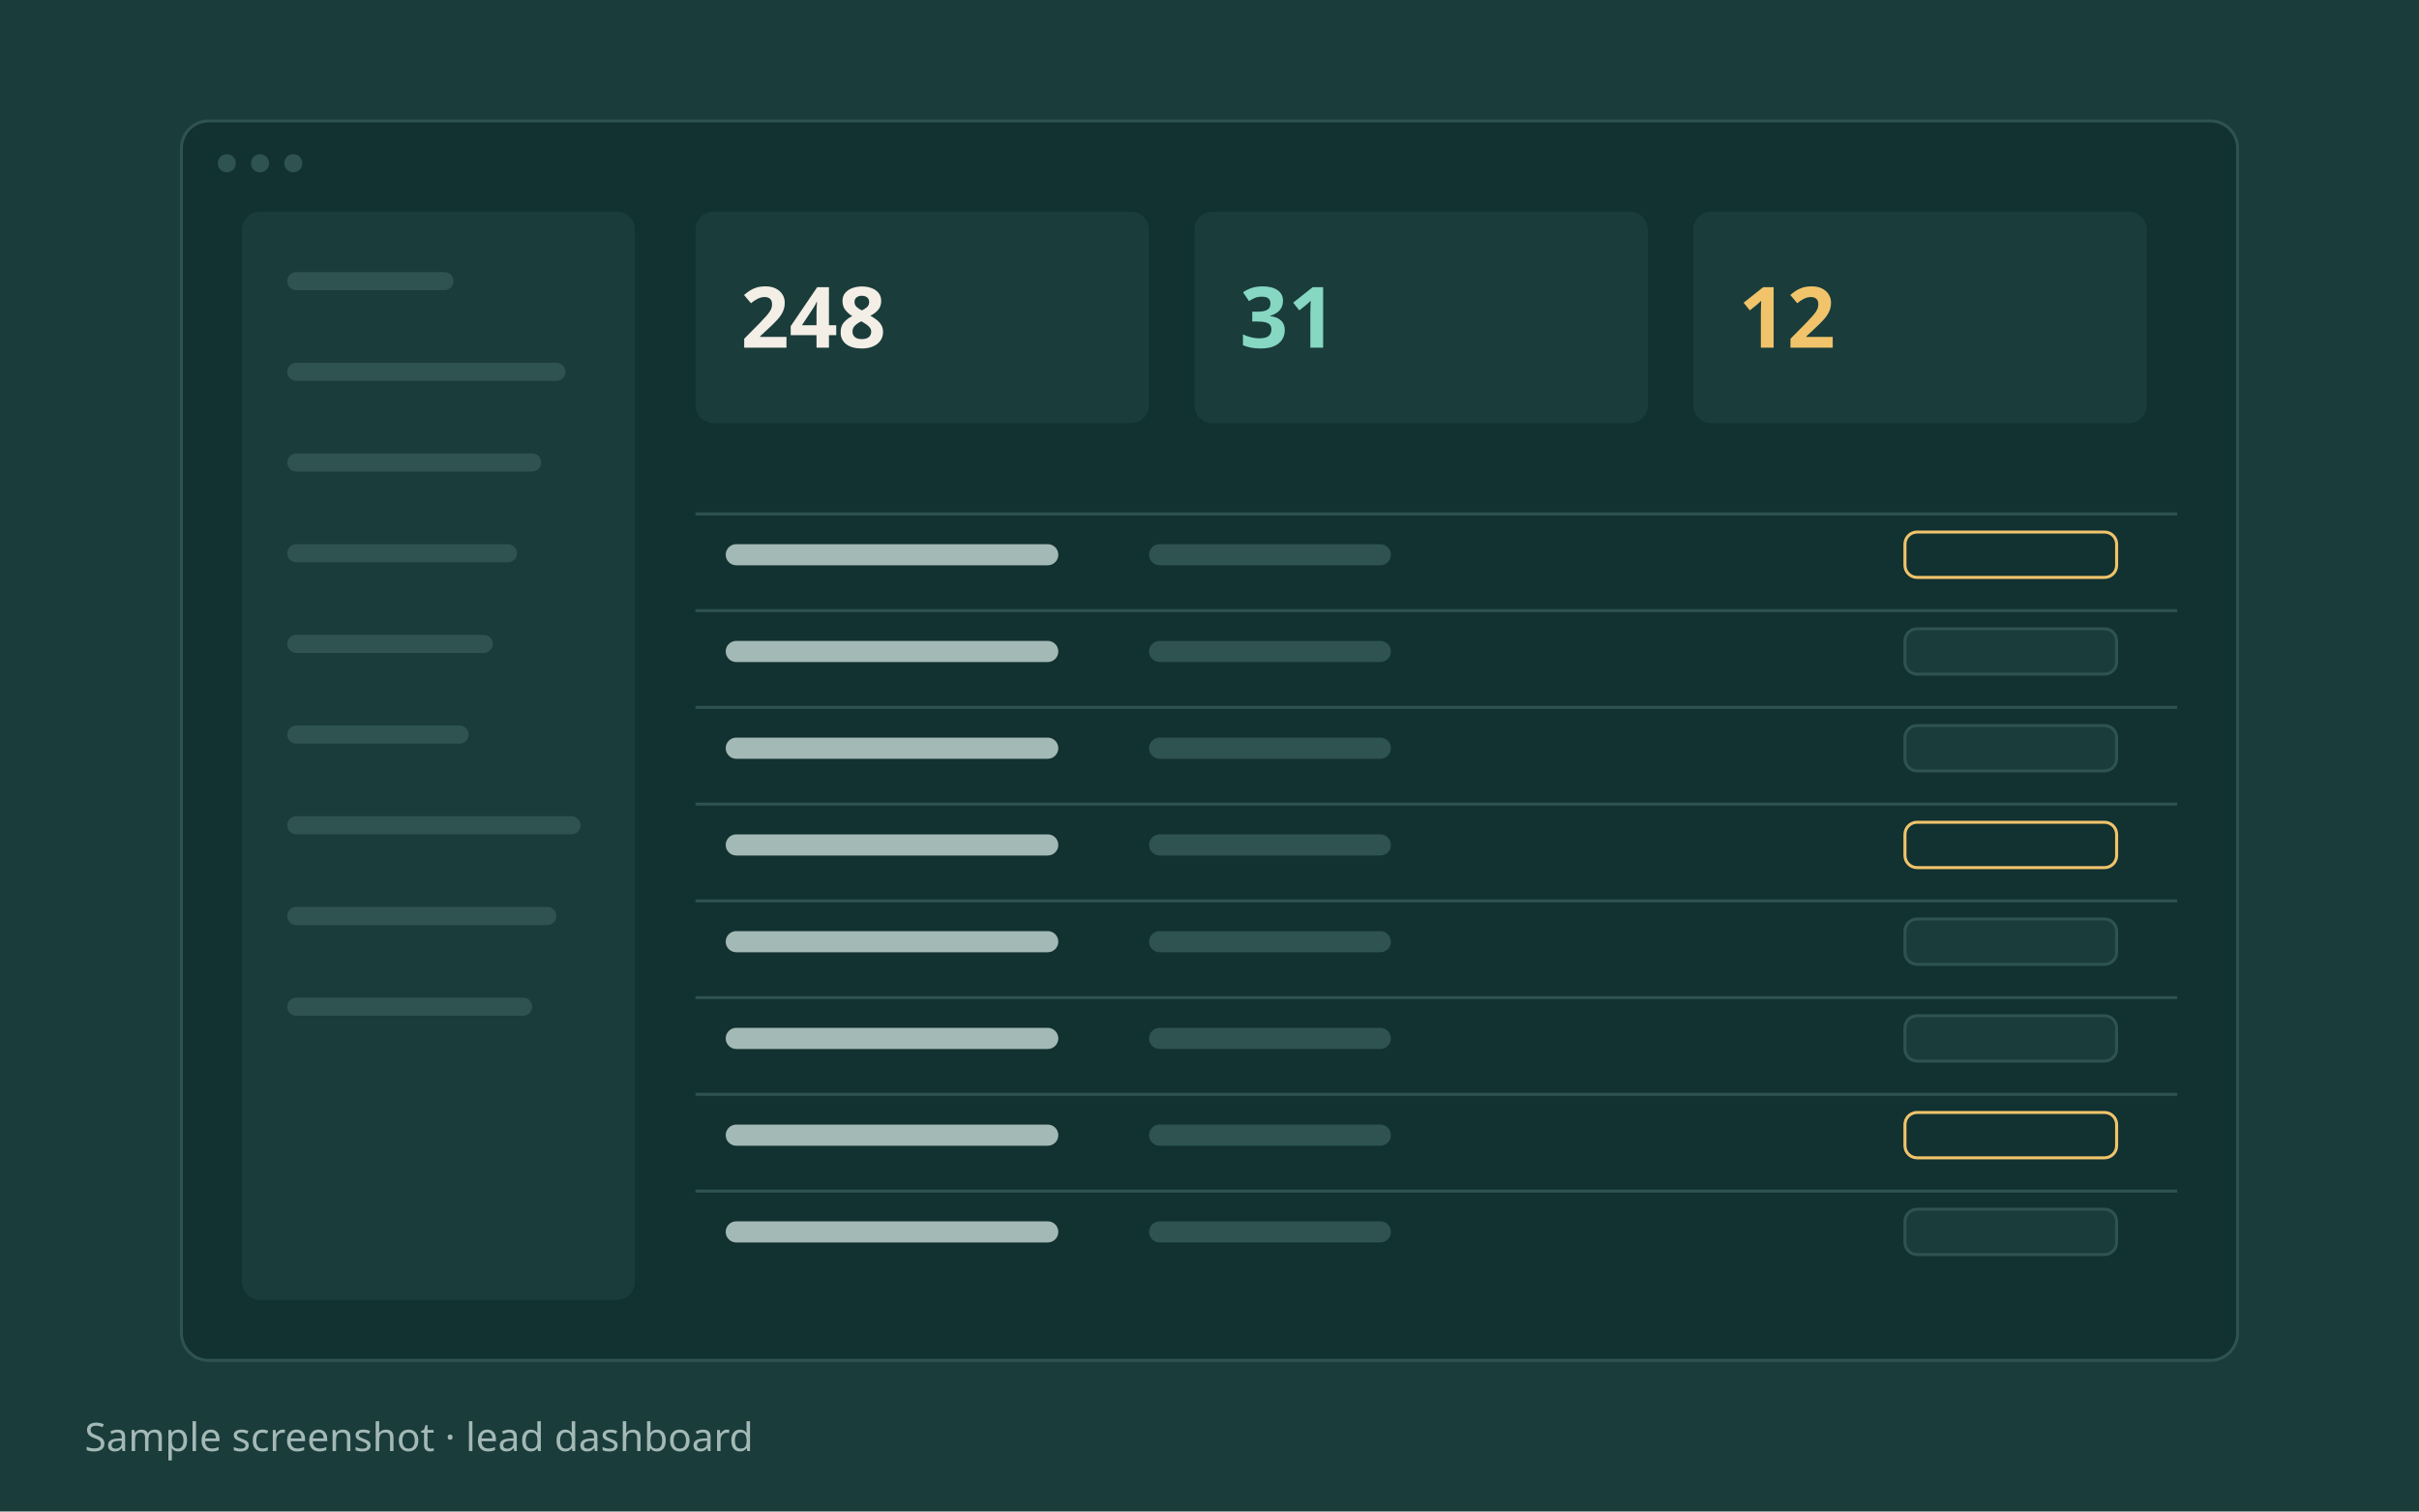
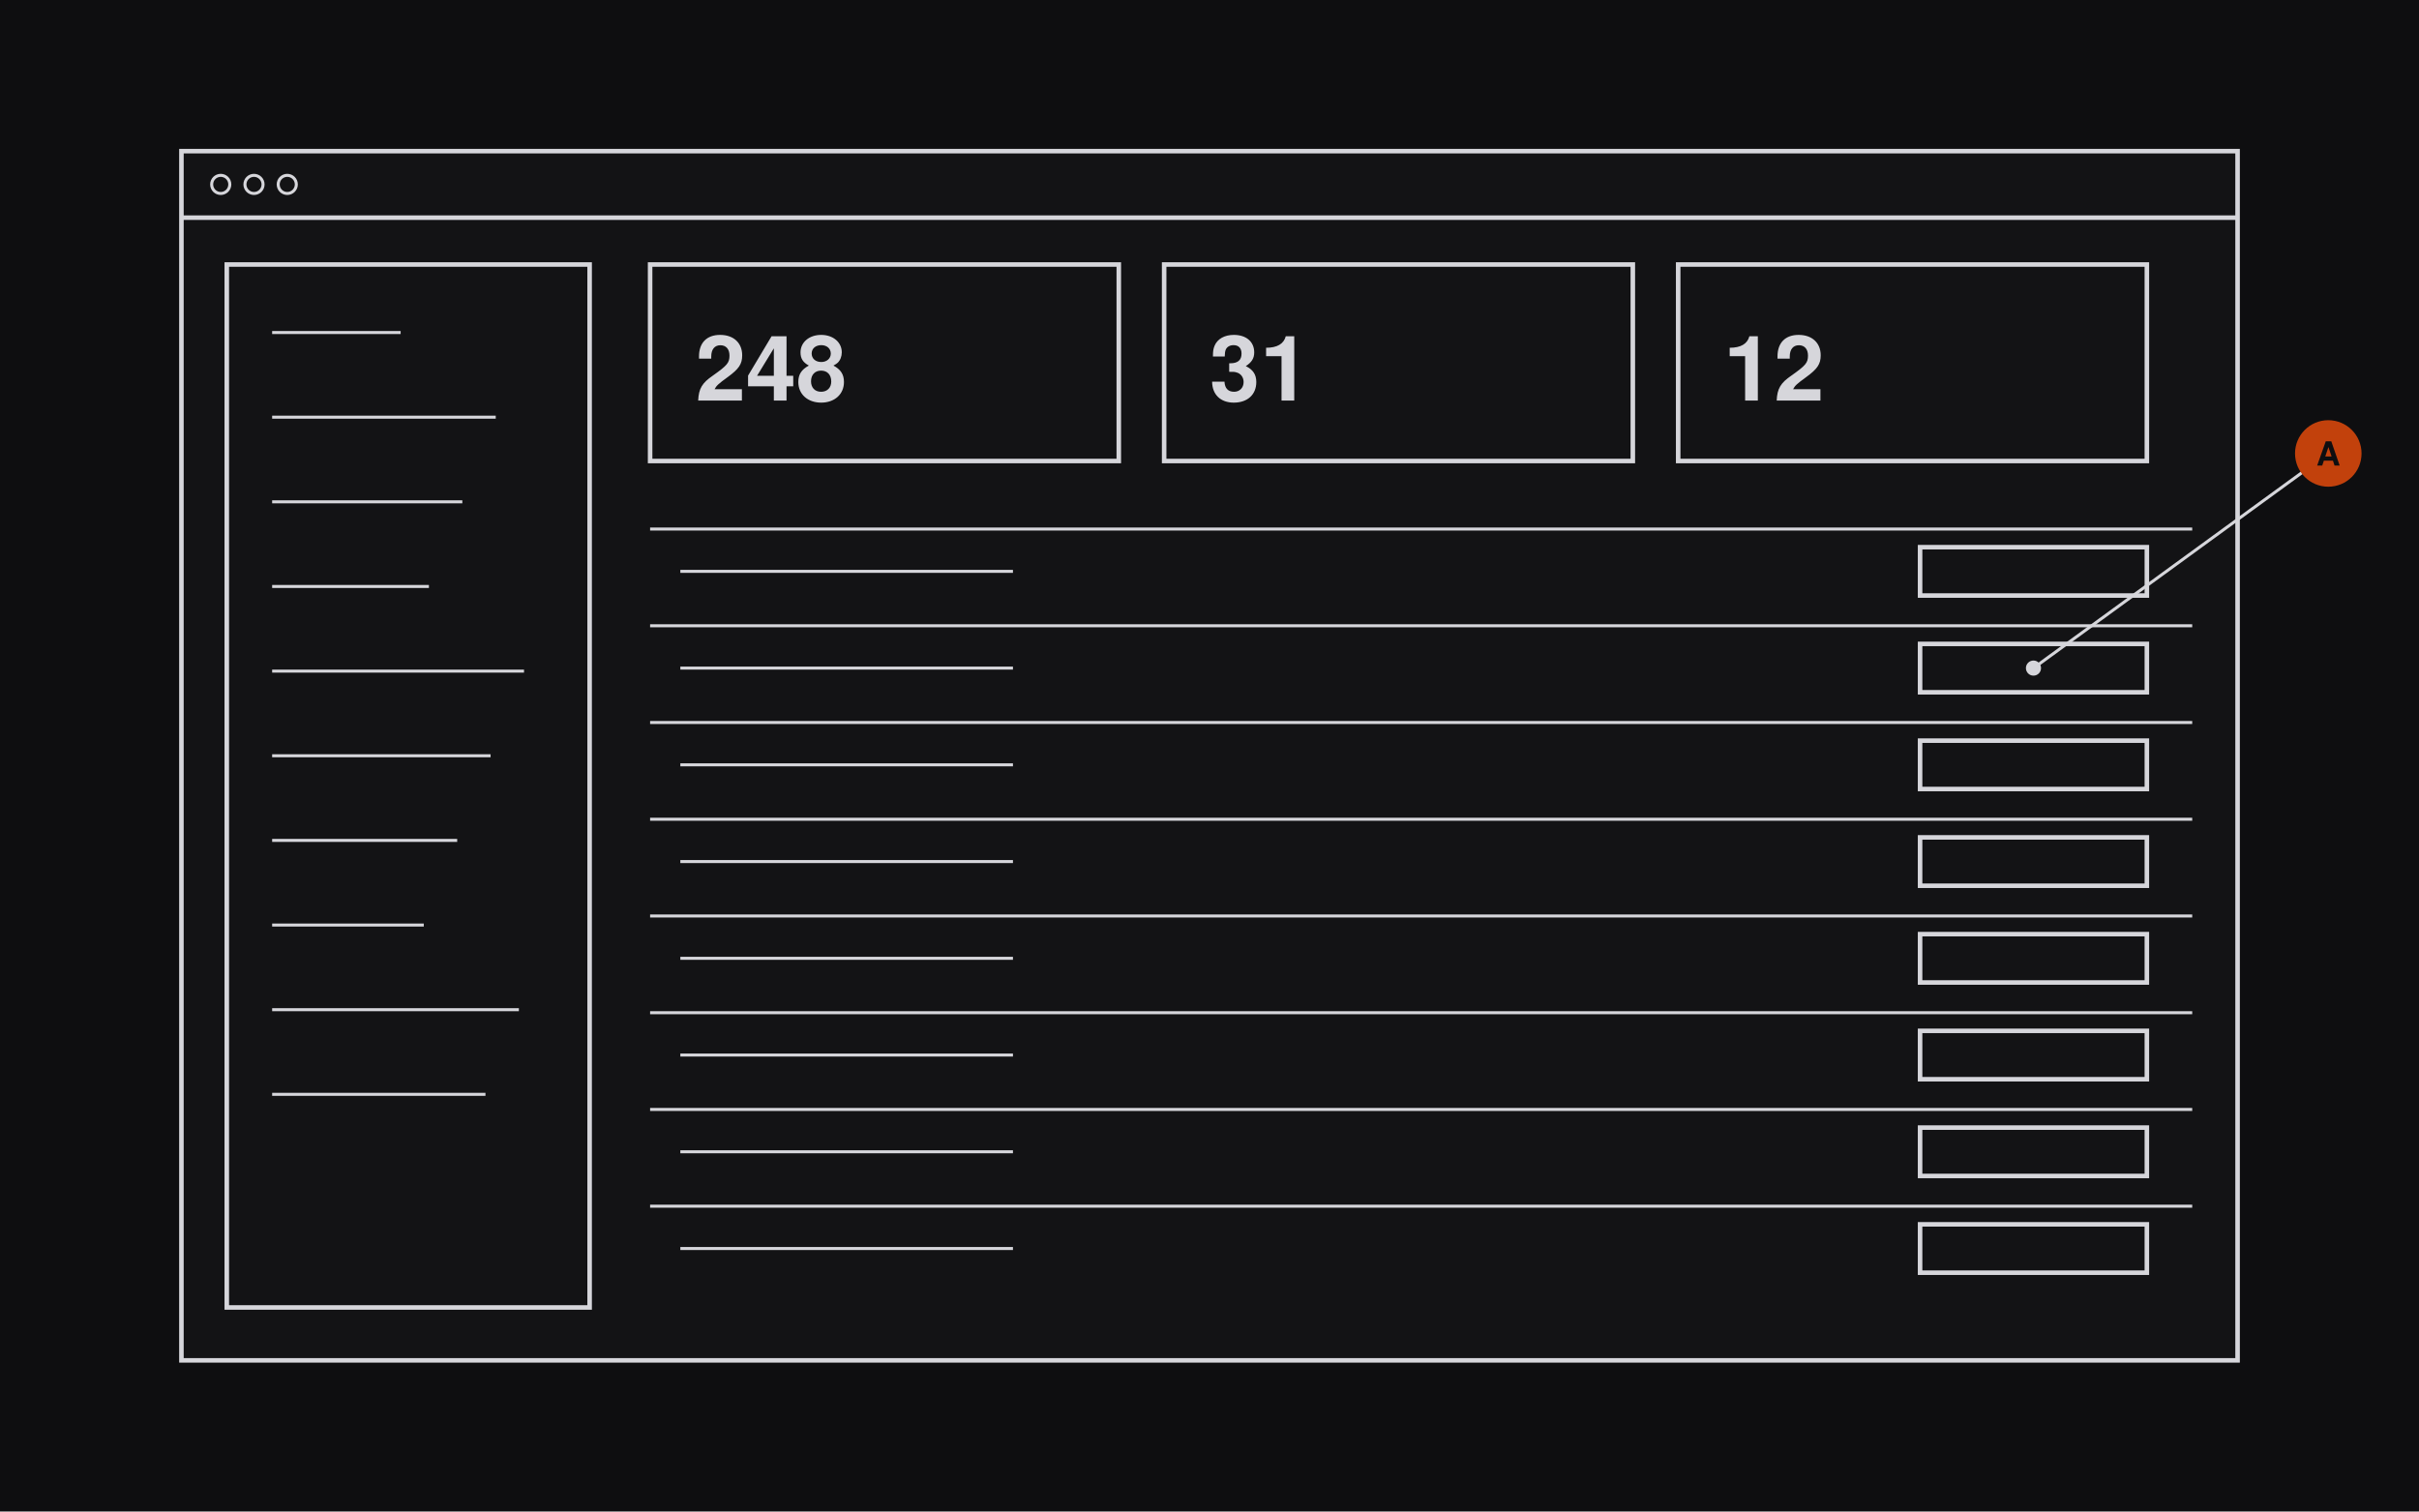
<svg xmlns="http://www.w3.org/2000/svg" viewBox="0 0 1600 1000" width="1600" height="1000">
-   <rect x="0" y="0" width="1600" height="1000" rx="0" fill="#1a3c3b" />
-   <rect x="120" y="80" width="1360" height="820" rx="18" fill="#123131" stroke="#2e5351" stroke-width="2" />
-   <circle cx="150" cy="108" r="6" fill="#2e5351" />
-   <circle cx="172" cy="108" r="6" fill="#2e5351" />
-   <circle cx="194" cy="108" r="6" fill="#2e5351" />
-   <rect x="160" y="140" width="260" height="720" rx="12" fill="#1a3c3b" />
-   <rect x="190" y="180" width="110" height="12" rx="6" fill="#2e5351" />
-   <rect x="190" y="240" width="184" height="12" rx="6" fill="#2e5351" />
-   <rect x="190" y="300" width="168" height="12" rx="6" fill="#2e5351" />
-   <rect x="190" y="360" width="152" height="12" rx="6" fill="#2e5351" />
-   <rect x="190" y="420" width="136" height="12" rx="6" fill="#2e5351" />
-   <rect x="190" y="480" width="120" height="12" rx="6" fill="#2e5351" />
-   <rect x="190" y="540" width="194" height="12" rx="6" fill="#2e5351" />
-   <rect x="190" y="600" width="178" height="12" rx="6" fill="#2e5351" />
-   <rect x="190" y="660" width="162" height="12" rx="6" fill="#2e5351" />
-   <rect x="460" y="140" width="300" height="140" rx="12" fill="#1a3c3b" />
-   <text x="490" y="230" font-family="system-ui, sans-serif" font-size="56" font-weight="720" fill="#f3eee6">248</text>
-   <rect x="790" y="140" width="300" height="140" rx="12" fill="#1a3c3b" />
-   <text x="820" y="230" font-family="system-ui, sans-serif" font-size="56" font-weight="720" fill="#86d8c3">31</text>
-   <rect x="1120" y="140" width="300" height="140" rx="12" fill="#1a3c3b" />
-   <text x="1150" y="230" font-family="system-ui, sans-serif" font-size="56" font-weight="720" fill="#f1c46b">12</text>
-   <line x1="460" x2="1440" y1="340" y2="340" stroke="#2e5351" stroke-width="2" />
-   <rect x="480" y="360" width="220" height="14" rx="7" fill="#a3b9b5" />
-   <rect x="760" y="360" width="160" height="14" rx="7" fill="#2e5351" />
-   <rect x="1260" y="352" width="140" height="30" rx="8" fill="#123131" stroke="#f1c46b" stroke-width="2" />
-   <line x1="460" x2="1440" y1="404" y2="404" stroke="#2e5351" stroke-width="2" />
-   <rect x="480" y="424" width="220" height="14" rx="7" fill="#a3b9b5" />
-   <rect x="760" y="424" width="160" height="14" rx="7" fill="#2e5351" />
-   <rect x="1260" y="416" width="140" height="30" rx="8" fill="#1a3c3b" stroke="#2e5351" stroke-width="2" />
-   <line x1="460" x2="1440" y1="468" y2="468" stroke="#2e5351" stroke-width="2" />
-   <rect x="480" y="488" width="220" height="14" rx="7" fill="#a3b9b5" />
-   <rect x="760" y="488" width="160" height="14" rx="7" fill="#2e5351" />
-   <rect x="1260" y="480" width="140" height="30" rx="8" fill="#1a3c3b" stroke="#2e5351" stroke-width="2" />
-   <line x1="460" x2="1440" y1="532" y2="532" stroke="#2e5351" stroke-width="2" />
-   <rect x="480" y="552" width="220" height="14" rx="7" fill="#a3b9b5" />
-   <rect x="760" y="552" width="160" height="14" rx="7" fill="#2e5351" />
-   <rect x="1260" y="544" width="140" height="30" rx="8" fill="#123131" stroke="#f1c46b" stroke-width="2" />
-   <line x1="460" x2="1440" y1="596" y2="596" stroke="#2e5351" stroke-width="2" />
-   <rect x="480" y="616" width="220" height="14" rx="7" fill="#a3b9b5" />
-   <rect x="760" y="616" width="160" height="14" rx="7" fill="#2e5351" />
-   <rect x="1260" y="608" width="140" height="30" rx="8" fill="#1a3c3b" stroke="#2e5351" stroke-width="2" />
-   <line x1="460" x2="1440" y1="660" y2="660" stroke="#2e5351" stroke-width="2" />
-   <rect x="480" y="680" width="220" height="14" rx="7" fill="#a3b9b5" />
-   <rect x="760" y="680" width="160" height="14" rx="7" fill="#2e5351" />
-   <rect x="1260" y="672" width="140" height="30" rx="8" fill="#1a3c3b" stroke="#2e5351" stroke-width="2" />
-   <line x1="460" x2="1440" y1="724" y2="724" stroke="#2e5351" stroke-width="2" />
-   <rect x="480" y="744" width="220" height="14" rx="7" fill="#a3b9b5" />
-   <rect x="760" y="744" width="160" height="14" rx="7" fill="#2e5351" />
-   <rect x="1260" y="736" width="140" height="30" rx="8" fill="#123131" stroke="#f1c46b" stroke-width="2" />
-   <line x1="460" x2="1440" y1="788" y2="788" stroke="#2e5351" stroke-width="2" />
-   <rect x="480" y="808" width="220" height="14" rx="7" fill="#a3b9b5" />
-   <rect x="760" y="808" width="160" height="14" rx="7" fill="#2e5351" />
-   <rect x="1260" y="800" width="140" height="30" rx="8" fill="#1a3c3b" stroke="#2e5351" stroke-width="2" />
-   <text x="56" y="960" font-family="system-ui, sans-serif" font-size="26" font-weight="520" fill="#a3b9b5">Sample screenshot · lead dashboard</text>
+   <rect width="1600" height="1000" fill="#0e0e10" />
+   <rect x="120" y="100" width="1360" height="800" fill="#131315" stroke="#d6d6db" stroke-width="3" />
+   <line x1="120" y1="144" x2="1480" y2="144" stroke="#d6d6db" stroke-width="3" />
+   <circle cx="146" cy="122" r="6" fill="none" stroke="#d6d6db" stroke-width="2" />
+   <circle cx="168" cy="122" r="6" fill="none" stroke="#d6d6db" stroke-width="2" />
+   <circle cx="190" cy="122" r="6" fill="none" stroke="#d6d6db" stroke-width="2" />
+   <rect x="150" y="175" width="240" height="690" fill="#131315" stroke="#d6d6db" stroke-width="3" />
+   <line x1="180" y1="220" x2="265" y2="220" stroke="#d6d6db" stroke-width="2" />
+   <line x1="180" y1="276" x2="327.9" y2="276" stroke="#d6d6db" stroke-width="2" />
+   <line x1="180" y1="332" x2="305.8" y2="332" stroke="#d6d6db" stroke-width="2" />
+   <line x1="180" y1="388" x2="283.7" y2="388" stroke="#d6d6db" stroke-width="2" />
+   <line x1="180" y1="444" x2="346.6" y2="444" stroke="#d6d6db" stroke-width="2" />
+   <line x1="180" y1="500" x2="324.5" y2="500" stroke="#d6d6db" stroke-width="2" />
+   <line x1="180" y1="556" x2="302.4" y2="556" stroke="#d6d6db" stroke-width="2" />
+   <line x1="180" y1="612" x2="280.3" y2="612" stroke="#d6d6db" stroke-width="2" />
+   <line x1="180" y1="668" x2="343.2" y2="668" stroke="#d6d6db" stroke-width="2" />
+   <line x1="180" y1="724" x2="321.1" y2="724" stroke="#d6d6db" stroke-width="2" />
+   <rect x="430" y="175" width="310" height="130" fill="#131315" stroke="#d6d6db" stroke-width="3" />
+   <text x="460" y="265" font-family="Archivo, Helvetica, Arial, sans-serif" font-size="60" font-weight="700" fill="#d6d6db">248</text>
+   <rect x="770" y="175" width="310" height="130" fill="#131315" stroke="#d6d6db" stroke-width="3" />
+   <text x="800" y="265" font-family="Archivo, Helvetica, Arial, sans-serif" font-size="60" font-weight="700" fill="#d6d6db">31</text>
+   <rect x="1110" y="175" width="310" height="130" fill="#131315" stroke="#d6d6db" stroke-width="3" />
+   <text x="1140" y="265" font-family="Archivo, Helvetica, Arial, sans-serif" font-size="60" font-weight="700" fill="#d6d6db">12</text>
+   <line x1="430" y1="350" x2="1450" y2="350" stroke="#d6d6db" stroke-width="2" />
+   <line x1="450" y1="378" x2="670" y2="378" stroke="#d6d6db" stroke-width="2" />
+   <rect x="1270" y="362" width="150" height="32" fill="#131315" stroke="#d6d6db" stroke-width="3" />
+   <line x1="430" y1="414" x2="1450" y2="414" stroke="#d6d6db" stroke-width="2" />
+   <line x1="450" y1="442" x2="670" y2="442" stroke="#d6d6db" stroke-width="2" />
+   <rect x="1270" y="426" width="150" height="32" fill="#131315" stroke="#d6d6db" stroke-width="3" />
+   <line x1="430" y1="478" x2="1450" y2="478" stroke="#d6d6db" stroke-width="2" />
+   <line x1="450" y1="506" x2="670" y2="506" stroke="#d6d6db" stroke-width="2" />
+   <rect x="1270" y="490" width="150" height="32" fill="#131315" stroke="#d6d6db" stroke-width="3" />
+   <line x1="430" y1="542" x2="1450" y2="542" stroke="#d6d6db" stroke-width="2" />
+   <line x1="450" y1="570" x2="670" y2="570" stroke="#d6d6db" stroke-width="2" />
+   <rect x="1270" y="554" width="150" height="32" fill="#131315" stroke="#d6d6db" stroke-width="3" />
+   <line x1="430" y1="606" x2="1450" y2="606" stroke="#d6d6db" stroke-width="2" />
+   <line x1="450" y1="634" x2="670" y2="634" stroke="#d6d6db" stroke-width="2" />
+   <rect x="1270" y="618" width="150" height="32" fill="#131315" stroke="#d6d6db" stroke-width="3" />
+   <line x1="430" y1="670" x2="1450" y2="670" stroke="#d6d6db" stroke-width="2" />
+   <line x1="450" y1="698" x2="670" y2="698" stroke="#d6d6db" stroke-width="2" />
+   <rect x="1270" y="682" width="150" height="32" fill="#131315" stroke="#d6d6db" stroke-width="3" />
+   <line x1="430" y1="734" x2="1450" y2="734" stroke="#d6d6db" stroke-width="2" />
+   <line x1="450" y1="762" x2="670" y2="762" stroke="#d6d6db" stroke-width="2" />
+   <rect x="1270" y="746" width="150" height="32" fill="#131315" stroke="#d6d6db" stroke-width="3" />
+   <line x1="430" y1="798" x2="1450" y2="798" stroke="#d6d6db" stroke-width="2" />
+   <line x1="450" y1="826" x2="670" y2="826" stroke="#d6d6db" stroke-width="2" />
+   <rect x="1270" y="810" width="150" height="32" fill="#131315" stroke="#d6d6db" stroke-width="3" />
+   <line x1="1345" y1="442" x2="1540" y2="300" stroke="#d6d6db" stroke-width="2" />
+   <circle cx="1345" cy="442" r="5" fill="#d6d6db" />
+   <circle cx="1540" cy="300" r="22" fill="#c2410c" />
+   <text x="1540" y="308" text-anchor="middle" font-family="Archivo, Helvetica, Arial, sans-serif" font-size="22" font-weight="700" fill="#0e0e10">A</text>
</svg>
